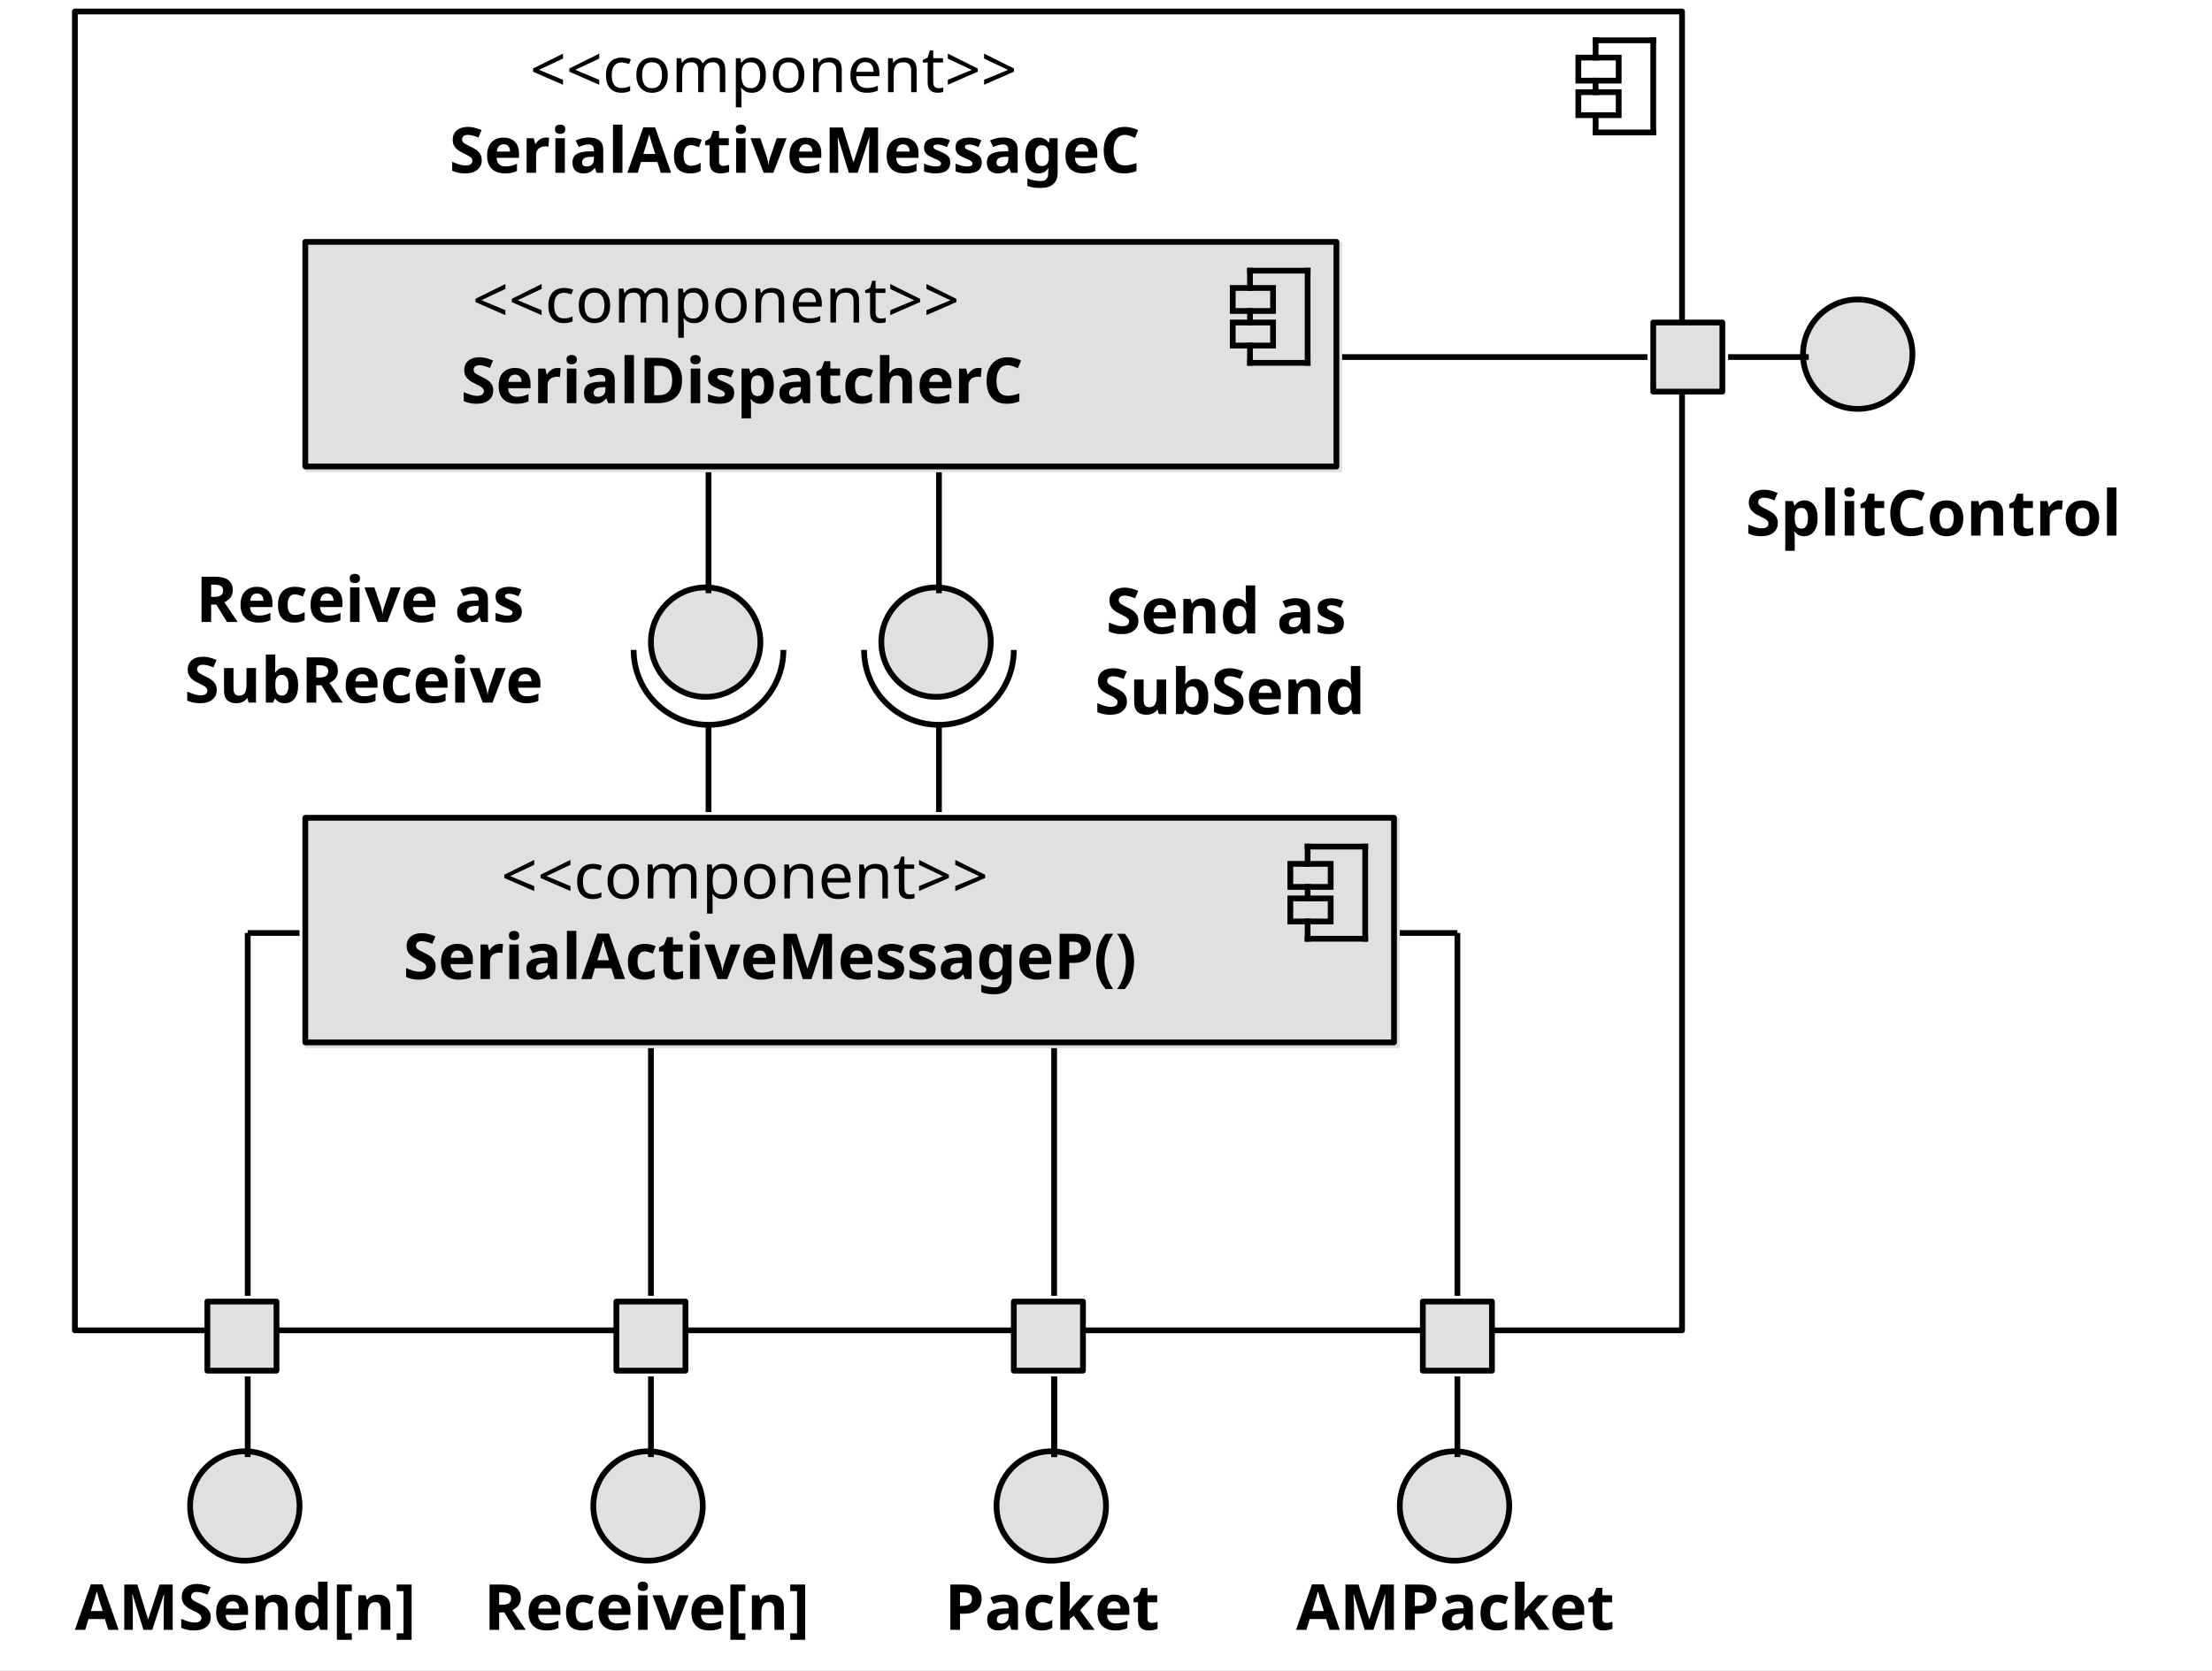
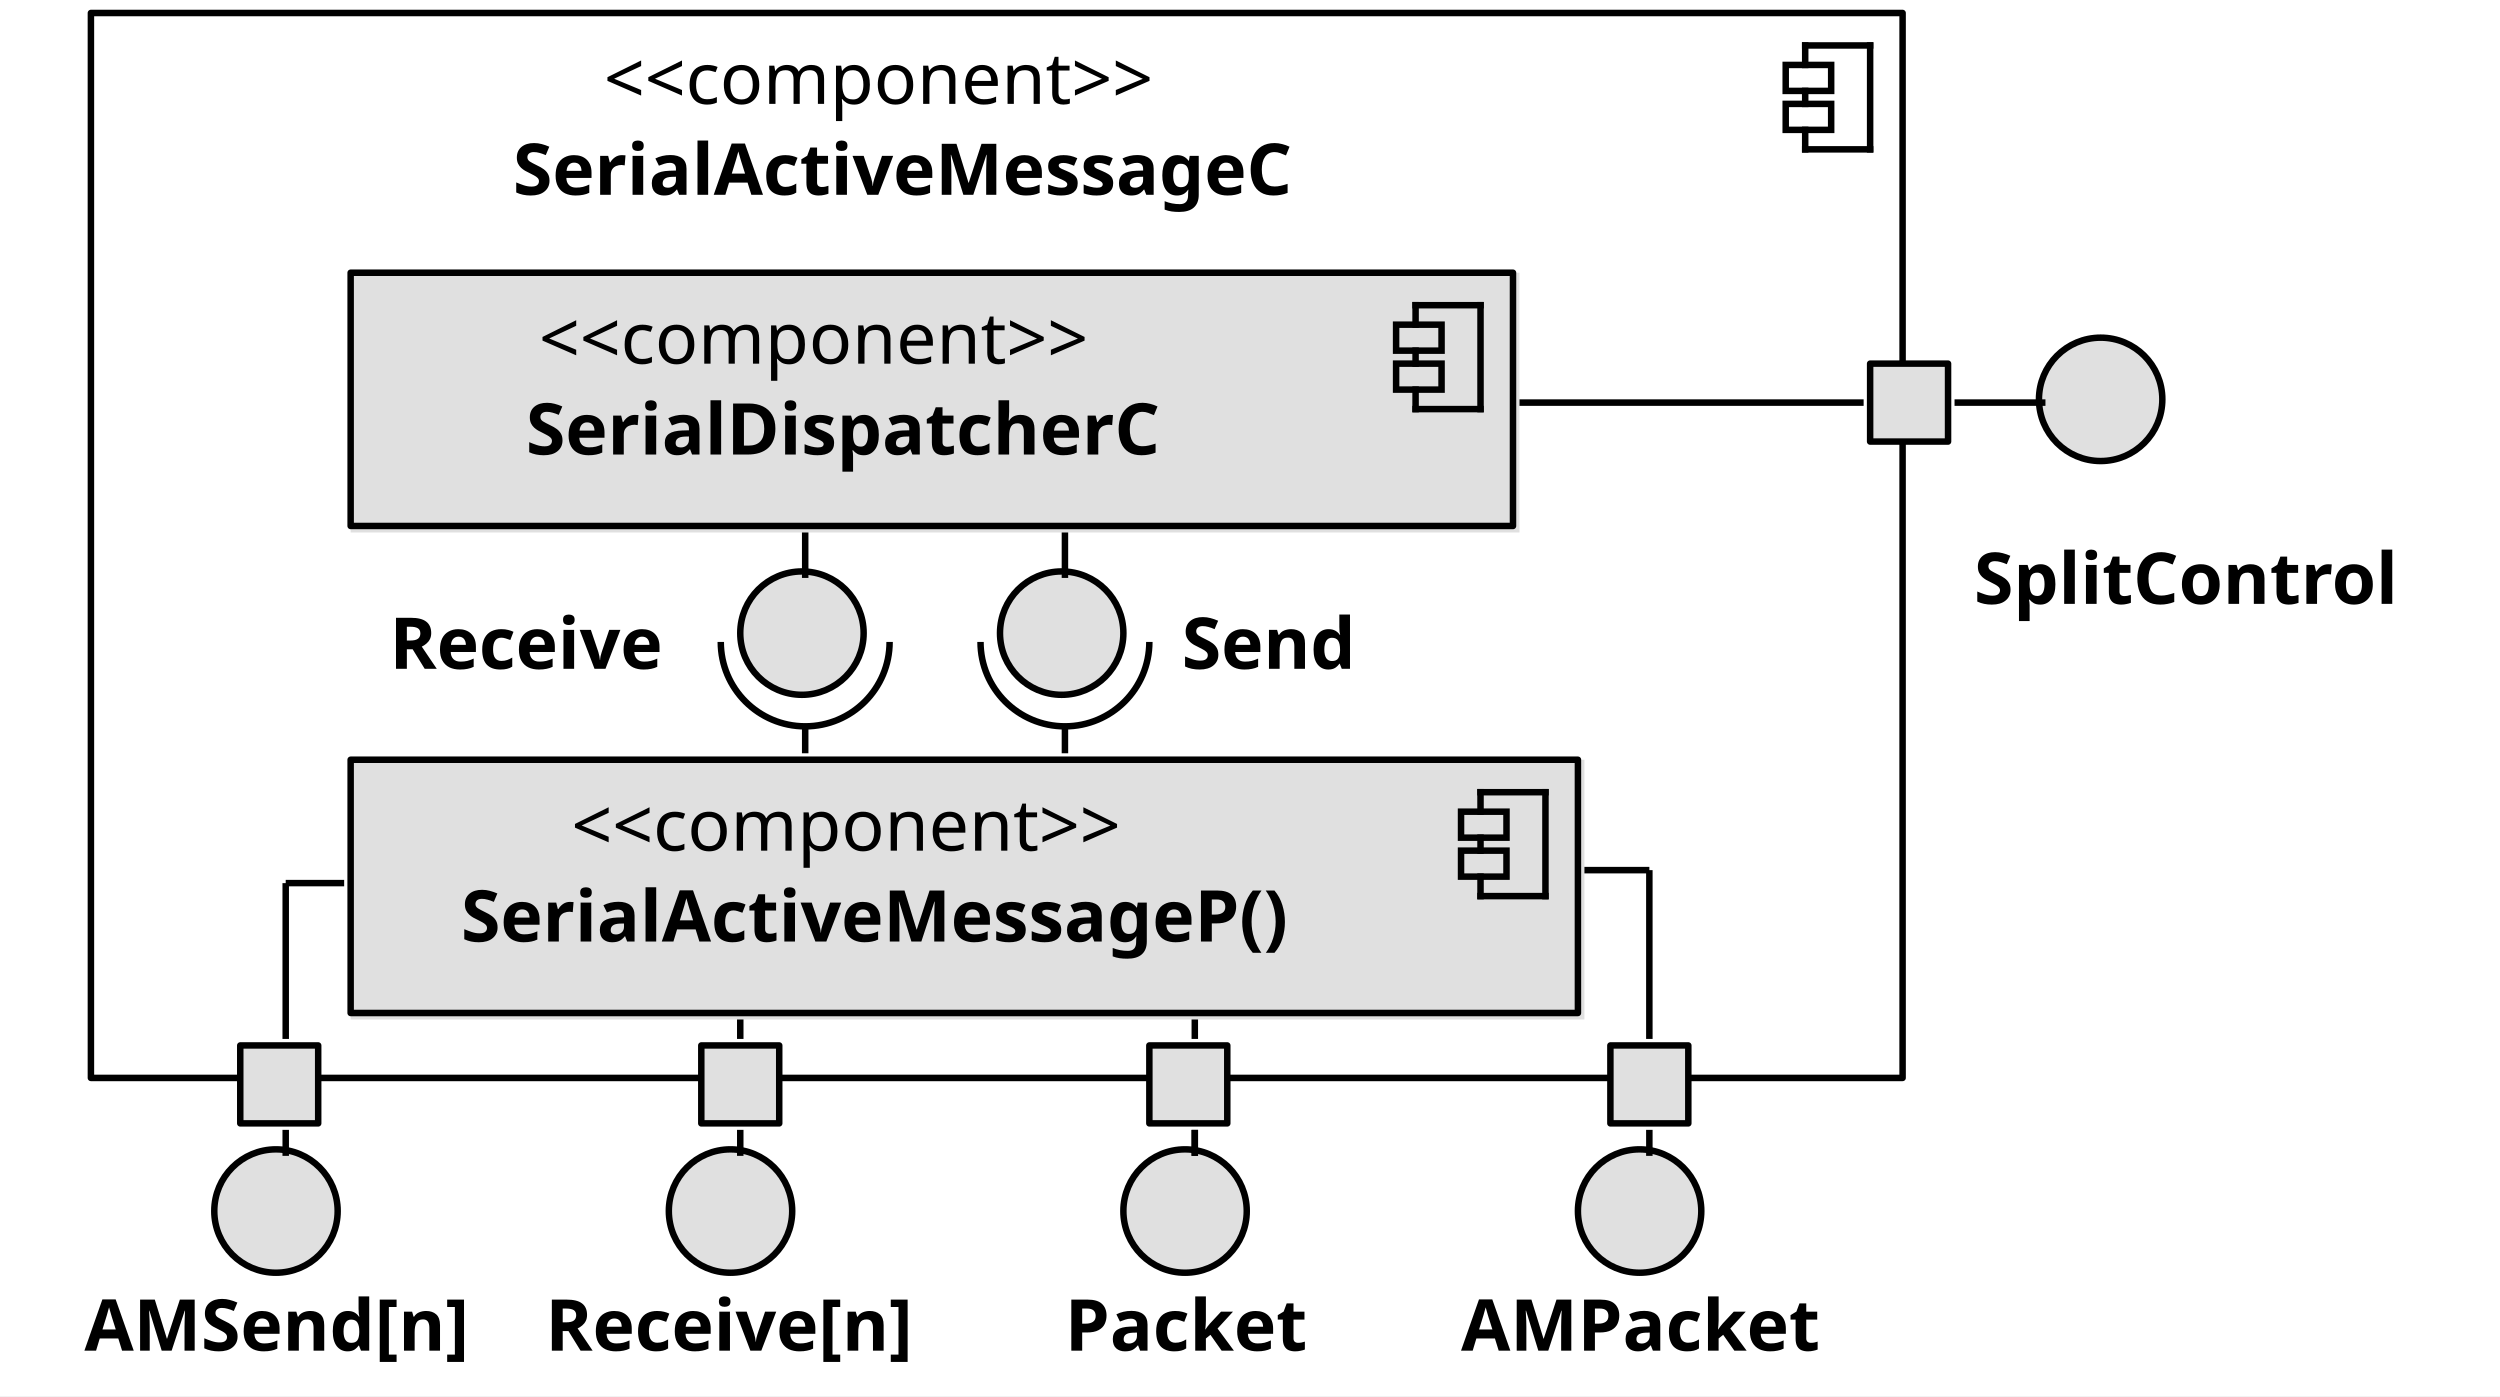
- <svg xmlns="http://www.w3.org/2000/svg" fill-opacity="0" color-rendering="auto" color-interpolation="auto" stroke="rgb(0,0,0)" text-rendering="auto" stroke-linecap="square" width="384" stroke-miterlimit="10" stroke-opacity="0" shape-rendering="auto" fill="rgb(0,0,0)" stroke-dasharray="none" font-weight="normal" stroke-width="1" height="290" font-family="'Dialog'" font-style="normal" stroke-linejoin="miter" font-size="12" stroke-dashoffset="0" image-rendering="auto">
+ <svg xmlns="http://www.w3.org/2000/svg" fill-opacity="0" color-rendering="auto" color-interpolation="auto" stroke="rgb(0,0,0)" text-rendering="auto" stroke-linecap="square" width="385" stroke-miterlimit="10" stroke-opacity="0" shape-rendering="auto" fill="rgb(0,0,0)" stroke-dasharray="none" font-weight="normal" stroke-width="1" height="215" font-family="'Dialog'" font-style="normal" stroke-linejoin="miter" font-size="12" stroke-dashoffset="0" image-rendering="auto">
  <defs id="genericDefs" />
  <g>
    <defs id="defs1">
      <clipPath clipPathUnits="userSpaceOnUse" id="clipPath1">
-         <path d="M-7 -7 L291 -7 L291 241 L-7 241 L-7 -7 Z" />
+         <path d="M-7 -7 L291 -7 L291 176 L-7 176 L-7 -7 Z" />
      </clipPath>
      <clipPath clipPathUnits="userSpaceOnUse" id="clipPath2">
        <path d="M0 0 L256 0 L256 31 L0 31 L0 0 Z" />
      </clipPath>
      <clipPath clipPathUnits="userSpaceOnUse" id="clipPath3">
        <path d="M-7 -7 L191 -7 L191 51 L-7 51 L-7 -7 Z" />
      </clipPath>
      <clipPath clipPathUnits="userSpaceOnUse" id="clipPath4">
        <path d="M0 0 L156 0 L156 31 L0 31 L0 0 Z" />
      </clipPath>
      <clipPath clipPathUnits="userSpaceOnUse" id="clipPath5">
        <path d="M-7 -7 L201 -7 L201 51 L-7 51 L-7 -7 Z" />
      </clipPath>
      <clipPath clipPathUnits="userSpaceOnUse" id="clipPath6">
        <path d="M0 0 L166 0 L166 31 L0 31 L0 0 Z" />
      </clipPath>
      <clipPath clipPathUnits="userSpaceOnUse" id="clipPath7">
        <path d="M-7 -7 L23 -7 L23 23 L-7 23 L-7 -7 Z" />
      </clipPath>
      <clipPath clipPathUnits="userSpaceOnUse" id="clipPath8">
        <path d="M-7 -7 L31 -7 L31 31 L-7 31 L-7 -7 Z" />
      </clipPath>
      <clipPath clipPathUnits="userSpaceOnUse" id="clipPath9">
-         <path d="M-84 -28 L168 -28 L168 56 L-84 56 L-84 -28 Z" />
+         <path d="M-63 -14 L126 -14 L126 28 L-63 28 L-63 -14 Z" />
      </clipPath>
      <clipPath clipPathUnits="userSpaceOnUse" id="clipPath10">
-         <path d="M-68 -28 L136 -28 L136 56 L-68 56 L-68 -28 Z" />
+         <path d="M-47 -14 L94 -14 L94 28 L-47 28 L-47 -14 Z" />
      </clipPath>
      <clipPath clipPathUnits="userSpaceOnUse" id="clipPath11">
        <path d="M-75 -14 L150 -14 L150 28 L-75 28 L-75 -14 Z" />
      </clipPath>
      <clipPath clipPathUnits="userSpaceOnUse" id="clipPath12">
        <path d="M-57 -14 L114 -14 L114 28 L-57 28 L-57 -14 Z" />
      </clipPath>
      <clipPath clipPathUnits="userSpaceOnUse" id="clipPath13">
        <path d="M-78 -14 L156 -14 L156 28 L-78 28 L-78 -14 Z" />
      </clipPath>
      <clipPath clipPathUnits="userSpaceOnUse" id="clipPath14">
        <path d="M-81 -14 L162 -14 L162 28 L-81 28 L-81 -14 Z" />
      </clipPath>
      <clipPath clipPathUnits="userSpaceOnUse" id="clipPath15">
        <path d="M-87 -14 L174 -14 L174 28 L-87 28 L-87 -14 Z" />
      </clipPath>
      <clipPath clipPathUnits="userSpaceOnUse" id="clipPath16">
        <path d="M0 0 L118 0 L118 104 L0 104 L0 0 Z" />
      </clipPath>
      <clipPath clipPathUnits="userSpaceOnUse" id="clipPath17">
-         <path d="M0 0 L104 0 L104 118 L0 118 L0 0 Z" />
+         <path d="M0 0 L104 0 L104 108 L0 108 L0 0 Z" />
      </clipPath>
      <clipPath clipPathUnits="userSpaceOnUse" id="clipPath18">
-         <path d="M0 0 L113 0 L113 167 L0 167 L0 0 Z" />
+         <path d="M0 0 L113 0 L113 128 L0 128 L0 0 Z" />
      </clipPath>
      <clipPath clipPathUnits="userSpaceOnUse" id="clipPath19">
-         <path d="M0 0 L104 0 L104 147 L0 147 L0 0 Z" />
+         <path d="M0 0 L104 0 L104 107 L0 107 L0 0 Z" />
      </clipPath>
      <clipPath clipPathUnits="userSpaceOnUse" id="clipPath20">
-         <path d="M0 0 L114 0 L114 167 L0 167 L0 0 Z" />
+         <path d="M0 0 L114 0 L114 130 L0 130 L0 0 Z" />
      </clipPath>
      <clipPath clipPathUnits="userSpaceOnUse" id="clipPath21">
        <path d="M0 0 L157 0 L157 104 L0 104 L0 0 Z" />
      </clipPath>
      <clipPath clipPathUnits="userSpaceOnUse" id="clipPath22">
-         <path d="M0 0 L104 0 L104 125 L0 125 L0 0 Z" />
+         <path d="M0 0 L104 0 L104 111 L0 111 L0 0 Z" />
+       </clipPath>
+       <clipPath clipPathUnits="userSpaceOnUse" id="clipPath23">
+         <path d="M0 0 L104 0 L104 114 L0 114 L0 0 Z" />
      </clipPath>
    </defs>
    <g fill="white" text-rendering="geometricPrecision" fill-opacity="1" stroke-opacity="1" stroke="white">
-       <rect x="0" width="384" height="290" y="0" stroke="none" />
-     </g>
-     <g font-size="11" stroke-linecap="butt" transform="translate(13,2)" fill-opacity="1" fill="black" text-rendering="geometricPrecision" font-family="sans-serif" stroke-linejoin="round" stroke="black" font-weight="bold" stroke-opacity="1" stroke-miterlimit="0">
-       <rect fill="none" x="0" width="279" height="229" y="0" clip-path="url(#clipPath1)" />
+       <rect x="0" width="385" height="215" y="0" stroke="none" />
+     </g>
+     <g font-size="11" stroke-linecap="butt" transform="translate(14,2)" fill-opacity="1" fill="black" text-rendering="geometricPrecision" font-family="sans-serif" stroke-linejoin="round" stroke="black" font-weight="bold" stroke-opacity="1" stroke-miterlimit="0">
+       <rect fill="none" x="0" width="279" height="164" y="0" clip-path="url(#clipPath1)" />
      <line stroke-linecap="square" clip-path="url(#clipPath1)" fill="none" x1="264" x2="274" y1="5" stroke-linejoin="miter" y2="5" stroke-miterlimit="10" />
      <line stroke-linecap="square" clip-path="url(#clipPath1)" fill="none" x1="274" x2="274" y1="5" stroke-linejoin="miter" y2="21" stroke-miterlimit="10" />
      <line stroke-linecap="square" clip-path="url(#clipPath1)" fill="none" x1="264" x2="274" y1="21" stroke-linejoin="miter" y2="21" stroke-miterlimit="10" />
      <line stroke-linecap="square" clip-path="url(#clipPath1)" fill="none" x1="264" x2="264" y1="5" stroke-linejoin="miter" y2="8" stroke-miterlimit="10" />
      <rect stroke-linecap="square" x="261" y="8" clip-path="url(#clipPath1)" fill="none" width="7" stroke-linejoin="miter" height="4" stroke-miterlimit="10" />
      <line stroke-linecap="square" clip-path="url(#clipPath1)" fill="none" x1="264" x2="264" y1="12" stroke-linejoin="miter" y2="14" stroke-miterlimit="10" />
      <rect stroke-linecap="square" x="261" y="14" clip-path="url(#clipPath1)" fill="none" width="7" stroke-linejoin="miter" height="4" stroke-miterlimit="10" />
      <line stroke-linecap="square" clip-path="url(#clipPath1)" fill="none" x1="264" x2="264" y1="18" stroke-linejoin="miter" y2="21" stroke-miterlimit="10" />
    </g>
-     <g font-size="11" transform="translate(13,2)" fill-opacity="1" fill="black" text-rendering="geometricPrecision" font-family="sans-serif" stroke="black" stroke-opacity="1">
+     <g font-size="11" transform="translate(14,2)" fill-opacity="1" fill="black" text-rendering="geometricPrecision" font-family="sans-serif" stroke="black" stroke-opacity="1">
      <text x="79" xml:space="preserve" y="14" clip-path="url(#clipPath2)" stroke="none">&lt;&lt;component&gt;&gt;</text>
      <text x="65" xml:space="preserve" y="28" font-weight="bold" clip-path="url(#clipPath2)" stroke="none">SerialActiveMessageC</text>
    </g>
-     <g font-size="11" transform="translate(53,42)" fill-opacity="1" fill="rgb(224,224,224)" text-rendering="geometricPrecision" font-family="sans-serif" stroke="rgb(224,224,224)" font-weight="bold" stroke-opacity="1">
+     <g font-size="11" transform="translate(54,42)" fill-opacity="1" fill="rgb(224,224,224)" text-rendering="geometricPrecision" font-family="sans-serif" stroke="rgb(224,224,224)" font-weight="bold" stroke-opacity="1">
      <rect x="0" width="180" height="40" y="0" clip-path="url(#clipPath3)" stroke="none" />
    </g>
-     <g font-size="11" stroke-linecap="butt" transform="translate(53,42)" fill-opacity="1" fill="black" text-rendering="geometricPrecision" font-family="sans-serif" stroke-linejoin="round" stroke="black" font-weight="bold" stroke-opacity="1" stroke-miterlimit="0">
+     <g font-size="11" stroke-linecap="butt" transform="translate(54,42)" fill-opacity="1" fill="black" text-rendering="geometricPrecision" font-family="sans-serif" stroke-linejoin="round" stroke="black" font-weight="bold" stroke-opacity="1" stroke-miterlimit="0">
      <rect fill="none" x="0" width="179" height="39" y="0" clip-path="url(#clipPath3)" />
      <line stroke-linecap="square" clip-path="url(#clipPath3)" fill="none" x1="164" x2="174" y1="5" stroke-linejoin="miter" y2="5" stroke-miterlimit="10" />
      <line stroke-linecap="square" clip-path="url(#clipPath3)" fill="none" x1="174" x2="174" y1="5" stroke-linejoin="miter" y2="21" stroke-miterlimit="10" />
      <line stroke-linecap="square" clip-path="url(#clipPath3)" fill="none" x1="164" x2="174" y1="21" stroke-linejoin="miter" y2="21" stroke-miterlimit="10" />
      <line stroke-linecap="square" clip-path="url(#clipPath3)" fill="none" x1="164" x2="164" y1="5" stroke-linejoin="miter" y2="8" stroke-miterlimit="10" />
      <rect stroke-linecap="square" x="161" y="8" clip-path="url(#clipPath3)" fill="none" width="7" stroke-linejoin="miter" height="4" stroke-miterlimit="10" />
      <line stroke-linecap="square" clip-path="url(#clipPath3)" fill="none" x1="164" x2="164" y1="12" stroke-linejoin="miter" y2="14" stroke-miterlimit="10" />
      <rect stroke-linecap="square" x="161" y="14" clip-path="url(#clipPath3)" fill="none" width="7" stroke-linejoin="miter" height="4" stroke-miterlimit="10" />
      <line stroke-linecap="square" clip-path="url(#clipPath3)" fill="none" x1="164" x2="164" y1="18" stroke-linejoin="miter" y2="21" stroke-miterlimit="10" />
    </g>
-     <g font-size="11" transform="translate(53,42)" fill-opacity="1" fill="black" text-rendering="geometricPrecision" font-family="sans-serif" stroke="black" stroke-opacity="1">
+     <g font-size="11" transform="translate(54,42)" fill-opacity="1" fill="black" text-rendering="geometricPrecision" font-family="sans-serif" stroke="black" stroke-opacity="1">
      <text x="29" xml:space="preserve" y="14" clip-path="url(#clipPath4)" stroke="none">&lt;&lt;component&gt;&gt;</text>
      <text x="27" xml:space="preserve" y="28" font-weight="bold" clip-path="url(#clipPath4)" stroke="none">SerialDispatcherC</text>
    </g>
-     <g font-size="11" transform="translate(53,142)" fill-opacity="1" fill="rgb(224,224,224)" text-rendering="geometricPrecision" font-family="sans-serif" stroke="rgb(224,224,224)" font-weight="bold" stroke-opacity="1">
+     <g font-size="11" transform="translate(54,117)" fill-opacity="1" fill="rgb(224,224,224)" text-rendering="geometricPrecision" font-family="sans-serif" stroke="rgb(224,224,224)" font-weight="bold" stroke-opacity="1">
      <rect x="0" width="190" height="40" y="0" clip-path="url(#clipPath5)" stroke="none" />
    </g>
-     <g font-size="11" stroke-linecap="butt" transform="translate(53,142)" fill-opacity="1" fill="black" text-rendering="geometricPrecision" font-family="sans-serif" stroke-linejoin="round" stroke="black" font-weight="bold" stroke-opacity="1" stroke-miterlimit="0">
+     <g font-size="11" stroke-linecap="butt" transform="translate(54,117)" fill-opacity="1" fill="black" text-rendering="geometricPrecision" font-family="sans-serif" stroke-linejoin="round" stroke="black" font-weight="bold" stroke-opacity="1" stroke-miterlimit="0">
      <rect fill="none" x="0" width="189" height="39" y="0" clip-path="url(#clipPath5)" />
      <line stroke-linecap="square" clip-path="url(#clipPath5)" fill="none" x1="174" x2="184" y1="5" stroke-linejoin="miter" y2="5" stroke-miterlimit="10" />
      <line stroke-linecap="square" clip-path="url(#clipPath5)" fill="none" x1="184" x2="184" y1="5" stroke-linejoin="miter" y2="21" stroke-miterlimit="10" />
      <line stroke-linecap="square" clip-path="url(#clipPath5)" fill="none" x1="174" x2="184" y1="21" stroke-linejoin="miter" y2="21" stroke-miterlimit="10" />
      <line stroke-linecap="square" clip-path="url(#clipPath5)" fill="none" x1="174" x2="174" y1="5" stroke-linejoin="miter" y2="8" stroke-miterlimit="10" />
      <rect stroke-linecap="square" x="171" y="8" clip-path="url(#clipPath5)" fill="none" width="7" stroke-linejoin="miter" height="4" stroke-miterlimit="10" />
      <line stroke-linecap="square" clip-path="url(#clipPath5)" fill="none" x1="174" x2="174" y1="12" stroke-linejoin="miter" y2="14" stroke-miterlimit="10" />
      <rect stroke-linecap="square" x="171" y="14" clip-path="url(#clipPath5)" fill="none" width="7" stroke-linejoin="miter" height="4" stroke-miterlimit="10" />
      <line stroke-linecap="square" clip-path="url(#clipPath5)" fill="none" x1="174" x2="174" y1="18" stroke-linejoin="miter" y2="21" stroke-miterlimit="10" />
    </g>
-     <g font-size="11" transform="translate(53,142)" fill-opacity="1" fill="black" text-rendering="geometricPrecision" font-family="sans-serif" stroke="black" stroke-opacity="1">
+     <g font-size="11" transform="translate(54,117)" fill-opacity="1" fill="black" text-rendering="geometricPrecision" font-family="sans-serif" stroke="black" stroke-opacity="1">
      <text x="34" xml:space="preserve" y="14" clip-path="url(#clipPath6)" stroke="none">&lt;&lt;component&gt;&gt;</text>
      <text x="17" xml:space="preserve" y="28" font-weight="bold" clip-path="url(#clipPath6)" stroke="none">SerialActiveMessageP()</text>
    </g>
-     <g font-size="11" transform="translate(287,56)" fill-opacity="1" fill="rgb(224,224,224)" text-rendering="geometricPrecision" font-family="sans-serif" stroke="rgb(224,224,224)" stroke-opacity="1">
-       <rect x="0" width="12" height="12" y="0" clip-path="url(#clipPath7)" stroke="none" />
-     </g>
-     <g font-size="11" stroke-linecap="butt" transform="translate(287,56)" fill-opacity="1" fill="black" text-rendering="geometricPrecision" font-family="sans-serif" stroke-linejoin="round" stroke="black" stroke-opacity="1" stroke-miterlimit="0">
-       <rect fill="none" x="0" width="12" height="12" y="0" clip-path="url(#clipPath7)" />
-     </g>
-     <g font-size="11" transform="translate(36,226)" fill-opacity="1" fill="rgb(224,224,224)" text-rendering="geometricPrecision" font-family="sans-serif" stroke="rgb(224,224,224)" stroke-opacity="1">
-       <rect x="0" width="12" height="12" y="0" clip-path="url(#clipPath7)" stroke="none" />
-     </g>
-     <g font-size="11" stroke-linecap="butt" transform="translate(36,226)" fill-opacity="1" fill="black" text-rendering="geometricPrecision" font-family="sans-serif" stroke-linejoin="round" stroke="black" stroke-opacity="1" stroke-miterlimit="0">
-       <rect fill="none" x="0" width="12" height="12" y="0" clip-path="url(#clipPath7)" />
-     </g>
-     <g font-size="11" transform="translate(107,226)" fill-opacity="1" fill="rgb(224,224,224)" text-rendering="geometricPrecision" font-family="sans-serif" stroke="rgb(224,224,224)" stroke-opacity="1">
-       <rect x="0" width="12" height="12" y="0" clip-path="url(#clipPath7)" stroke="none" />
-     </g>
-     <g font-size="11" stroke-linecap="butt" transform="translate(107,226)" fill-opacity="1" fill="black" text-rendering="geometricPrecision" font-family="sans-serif" stroke-linejoin="round" stroke="black" stroke-opacity="1" stroke-miterlimit="0">
-       <rect fill="none" x="0" width="12" height="12" y="0" clip-path="url(#clipPath7)" />
-     </g>
-     <g font-size="11" transform="translate(176,226)" fill-opacity="1" fill="rgb(224,224,224)" text-rendering="geometricPrecision" font-family="sans-serif" stroke="rgb(224,224,224)" stroke-opacity="1">
-       <rect x="0" width="12" height="12" y="0" clip-path="url(#clipPath7)" stroke="none" />
-     </g>
-     <g font-size="11" stroke-linecap="butt" transform="translate(176,226)" fill-opacity="1" fill="black" text-rendering="geometricPrecision" font-family="sans-serif" stroke-linejoin="round" stroke="black" stroke-opacity="1" stroke-miterlimit="0">
-       <rect fill="none" x="0" width="12" height="12" y="0" clip-path="url(#clipPath7)" />
-     </g>
-     <g font-size="11" transform="translate(247,226)" fill-opacity="1" fill="rgb(224,224,224)" text-rendering="geometricPrecision" font-family="sans-serif" stroke="rgb(224,224,224)" stroke-opacity="1">
-       <rect x="0" width="12" height="12" y="0" clip-path="url(#clipPath7)" stroke="none" />
-     </g>
-     <g font-size="11" stroke-linecap="butt" transform="translate(247,226)" fill-opacity="1" fill="black" text-rendering="geometricPrecision" font-family="sans-serif" stroke-linejoin="round" stroke="black" stroke-opacity="1" stroke-miterlimit="0">
-       <rect fill="none" x="0" width="12" height="12" y="0" clip-path="url(#clipPath7)" />
-     </g>
-     <g font-size="11" transform="translate(313,52)" fill-opacity="1" fill="rgb(224,224,224)" text-rendering="geometricPrecision" font-family="sans-serif" stroke="rgb(224,224,224)" font-weight="bold" stroke-opacity="1">
-       <circle r="9.5" clip-path="url(#clipPath8)" cx="9.5" cy="9.5" stroke="none" />
-     </g>
-     <g font-size="11" stroke-linecap="butt" transform="translate(313,52)" fill-opacity="1" fill="black" text-rendering="geometricPrecision" font-family="sans-serif" stroke-linejoin="round" stroke="black" font-weight="bold" stroke-opacity="1" stroke-miterlimit="0">
-       <circle fill="none" r="9.5" clip-path="url(#clipPath8)" cx="9.5" cy="9.5" />
-     </g>
-     <g font-size="11" transform="translate(33,252)" fill-opacity="1" fill="rgb(224,224,224)" text-rendering="geometricPrecision" font-family="sans-serif" stroke="rgb(224,224,224)" font-weight="bold" stroke-opacity="1">
-       <circle r="9.5" clip-path="url(#clipPath8)" cx="9.5" cy="9.5" stroke="none" />
-     </g>
-     <g font-size="11" stroke-linecap="butt" transform="translate(33,252)" fill-opacity="1" fill="black" text-rendering="geometricPrecision" font-family="sans-serif" stroke-linejoin="round" stroke="black" font-weight="bold" stroke-opacity="1" stroke-miterlimit="0">
-       <circle fill="none" r="9.5" clip-path="url(#clipPath8)" cx="9.5" cy="9.5" />
-     </g>
-     <g font-size="11" transform="translate(103,252)" fill-opacity="1" fill="rgb(224,224,224)" text-rendering="geometricPrecision" font-family="sans-serif" stroke="rgb(224,224,224)" font-weight="bold" stroke-opacity="1">
-       <circle r="9.5" clip-path="url(#clipPath8)" cx="9.5" cy="9.5" stroke="none" />
-     </g>
-     <g font-size="11" stroke-linecap="butt" transform="translate(103,252)" fill-opacity="1" fill="black" text-rendering="geometricPrecision" font-family="sans-serif" stroke-linejoin="round" stroke="black" font-weight="bold" stroke-opacity="1" stroke-miterlimit="0">
-       <circle fill="none" r="9.5" clip-path="url(#clipPath8)" cx="9.5" cy="9.5" />
-     </g>
-     <g font-size="11" transform="translate(173,252)" fill-opacity="1" fill="rgb(224,224,224)" text-rendering="geometricPrecision" font-family="sans-serif" stroke="rgb(224,224,224)" font-weight="bold" stroke-opacity="1">
-       <circle r="9.5" clip-path="url(#clipPath8)" cx="9.5" cy="9.5" stroke="none" />
-     </g>
-     <g font-size="11" stroke-linecap="butt" transform="translate(173,252)" fill-opacity="1" fill="black" text-rendering="geometricPrecision" font-family="sans-serif" stroke-linejoin="round" stroke="black" font-weight="bold" stroke-opacity="1" stroke-miterlimit="0">
-       <circle fill="none" r="9.5" clip-path="url(#clipPath8)" cx="9.5" cy="9.5" />
-     </g>
-     <g font-size="11" transform="translate(243,252)" fill-opacity="1" fill="rgb(224,224,224)" text-rendering="geometricPrecision" font-family="sans-serif" stroke="rgb(224,224,224)" font-weight="bold" stroke-opacity="1">
-       <circle r="9.5" clip-path="url(#clipPath8)" cx="9.5" cy="9.5" stroke="none" />
-     </g>
-     <g font-size="11" stroke-linecap="butt" transform="translate(243,252)" fill-opacity="1" fill="black" text-rendering="geometricPrecision" font-family="sans-serif" stroke-linejoin="round" stroke="black" font-weight="bold" stroke-opacity="1" stroke-miterlimit="0">
-       <circle fill="none" r="9.5" clip-path="url(#clipPath8)" cx="9.5" cy="9.5" />
-     </g>
-     <g font-size="11" transform="translate(153,102)" fill-opacity="1" fill="rgb(224,224,224)" text-rendering="geometricPrecision" font-family="sans-serif" stroke="rgb(224,224,224)" font-weight="bold" stroke-opacity="1">
-       <circle r="9.5" clip-path="url(#clipPath8)" cx="9.5" cy="9.5" stroke="none" />
-     </g>
-     <g font-size="11" stroke-linecap="butt" transform="translate(153,102)" fill-opacity="1" fill="black" text-rendering="geometricPrecision" font-family="sans-serif" stroke-linejoin="round" stroke="black" font-weight="bold" stroke-opacity="1" stroke-miterlimit="0">
-       <circle fill="none" r="9.5" clip-path="url(#clipPath8)" cx="9.5" cy="9.5" />
-     </g>
-     <g font-size="11" transform="translate(113,102)" fill-opacity="1" fill="rgb(224,224,224)" text-rendering="geometricPrecision" font-family="sans-serif" stroke="rgb(224,224,224)" font-weight="bold" stroke-opacity="1">
-       <circle r="9.5" clip-path="url(#clipPath8)" cx="9.5" cy="9.5" stroke="none" />
-     </g>
-     <g font-size="11" stroke-linecap="butt" transform="translate(113,102)" fill-opacity="1" fill="black" text-rendering="geometricPrecision" font-family="sans-serif" stroke-linejoin="round" stroke="black" font-weight="bold" stroke-opacity="1" stroke-miterlimit="0">
-       <circle fill="none" r="9.5" clip-path="url(#clipPath8)" cx="9.5" cy="9.5" />
-     </g>
-     <g font-size="11" transform="translate(22,97)" fill-opacity="1" fill="black" text-rendering="geometricPrecision" font-family="sans-serif" stroke="black" font-weight="bold" stroke-opacity="1">
-       <text x="12" xml:space="preserve" y="11" clip-path="url(#clipPath9)" stroke="none">Receive as</text>
-       <text x="10" xml:space="preserve" y="25" clip-path="url(#clipPath9)" stroke="none">SubReceive</text>
-     </g>
-     <g font-size="11" transform="translate(179,99)" fill-opacity="1" fill="black" text-rendering="geometricPrecision" font-family="sans-serif" stroke="black" font-weight="bold" stroke-opacity="1">
-       <text x="13" xml:space="preserve" y="11" clip-path="url(#clipPath10)" stroke="none">Send as</text>
-       <text x="11" xml:space="preserve" y="25" clip-path="url(#clipPath10)" stroke="none">SubSend</text>
-     </g>
-     <g font-size="11" transform="translate(215,272)" fill-opacity="1" fill="black" text-rendering="geometricPrecision" font-family="sans-serif" stroke="black" font-weight="bold" stroke-opacity="1">
+     <g font-size="11" transform="translate(288,56)" fill-opacity="1" fill="rgb(224,224,224)" text-rendering="geometricPrecision" font-family="sans-serif" stroke="rgb(224,224,224)" stroke-opacity="1">
+       <rect x="0" width="12" height="12" y="0" clip-path="url(#clipPath7)" stroke="none" />
+     </g>
+     <g font-size="11" stroke-linecap="butt" transform="translate(288,56)" fill-opacity="1" fill="black" text-rendering="geometricPrecision" font-family="sans-serif" stroke-linejoin="round" stroke="black" stroke-opacity="1" stroke-miterlimit="0">
+       <rect fill="none" x="0" width="12" height="12" y="0" clip-path="url(#clipPath7)" />
+     </g>
+     <g font-size="11" transform="translate(37,161)" fill-opacity="1" fill="rgb(224,224,224)" text-rendering="geometricPrecision" font-family="sans-serif" stroke="rgb(224,224,224)" stroke-opacity="1">
+       <rect x="0" width="12" height="12" y="0" clip-path="url(#clipPath7)" stroke="none" />
+     </g>
+     <g font-size="11" stroke-linecap="butt" transform="translate(37,161)" fill-opacity="1" fill="black" text-rendering="geometricPrecision" font-family="sans-serif" stroke-linejoin="round" stroke="black" stroke-opacity="1" stroke-miterlimit="0">
+       <rect fill="none" x="0" width="12" height="12" y="0" clip-path="url(#clipPath7)" />
+     </g>
+     <g font-size="11" transform="translate(108,161)" fill-opacity="1" fill="rgb(224,224,224)" text-rendering="geometricPrecision" font-family="sans-serif" stroke="rgb(224,224,224)" stroke-opacity="1">
+       <rect x="0" width="12" height="12" y="0" clip-path="url(#clipPath7)" stroke="none" />
+     </g>
+     <g font-size="11" stroke-linecap="butt" transform="translate(108,161)" fill-opacity="1" fill="black" text-rendering="geometricPrecision" font-family="sans-serif" stroke-linejoin="round" stroke="black" stroke-opacity="1" stroke-miterlimit="0">
+       <rect fill="none" x="0" width="12" height="12" y="0" clip-path="url(#clipPath7)" />
+     </g>
+     <g font-size="11" transform="translate(177,161)" fill-opacity="1" fill="rgb(224,224,224)" text-rendering="geometricPrecision" font-family="sans-serif" stroke="rgb(224,224,224)" stroke-opacity="1">
+       <rect x="0" width="12" height="12" y="0" clip-path="url(#clipPath7)" stroke="none" />
+     </g>
+     <g font-size="11" stroke-linecap="butt" transform="translate(177,161)" fill-opacity="1" fill="black" text-rendering="geometricPrecision" font-family="sans-serif" stroke-linejoin="round" stroke="black" stroke-opacity="1" stroke-miterlimit="0">
+       <rect fill="none" x="0" width="12" height="12" y="0" clip-path="url(#clipPath7)" />
+     </g>
+     <g font-size="11" transform="translate(248,161)" fill-opacity="1" fill="rgb(224,224,224)" text-rendering="geometricPrecision" font-family="sans-serif" stroke="rgb(224,224,224)" stroke-opacity="1">
+       <rect x="0" width="12" height="12" y="0" clip-path="url(#clipPath7)" stroke="none" />
+     </g>
+     <g font-size="11" stroke-linecap="butt" transform="translate(248,161)" fill-opacity="1" fill="black" text-rendering="geometricPrecision" font-family="sans-serif" stroke-linejoin="round" stroke="black" stroke-opacity="1" stroke-miterlimit="0">
+       <rect fill="none" x="0" width="12" height="12" y="0" clip-path="url(#clipPath7)" />
+     </g>
+     <g font-size="11" transform="translate(314,52)" fill-opacity="1" fill="rgb(224,224,224)" text-rendering="geometricPrecision" font-family="sans-serif" stroke="rgb(224,224,224)" font-weight="bold" stroke-opacity="1">
+       <circle r="9.5" clip-path="url(#clipPath8)" cx="9.5" cy="9.5" stroke="none" />
+     </g>
+     <g font-size="11" stroke-linecap="butt" transform="translate(314,52)" fill-opacity="1" fill="black" text-rendering="geometricPrecision" font-family="sans-serif" stroke-linejoin="round" stroke="black" font-weight="bold" stroke-opacity="1" stroke-miterlimit="0">
+       <circle fill="none" r="9.5" clip-path="url(#clipPath8)" cx="9.5" cy="9.5" />
+     </g>
+     <g font-size="11" transform="translate(33,177)" fill-opacity="1" fill="rgb(224,224,224)" text-rendering="geometricPrecision" font-family="sans-serif" stroke="rgb(224,224,224)" font-weight="bold" stroke-opacity="1">
+       <circle r="9.5" clip-path="url(#clipPath8)" cx="9.5" cy="9.5" stroke="none" />
+     </g>
+     <g font-size="11" stroke-linecap="butt" transform="translate(33,177)" fill-opacity="1" fill="black" text-rendering="geometricPrecision" font-family="sans-serif" stroke-linejoin="round" stroke="black" font-weight="bold" stroke-opacity="1" stroke-miterlimit="0">
+       <circle fill="none" r="9.5" clip-path="url(#clipPath8)" cx="9.5" cy="9.5" />
+     </g>
+     <g font-size="11" transform="translate(103,177)" fill-opacity="1" fill="rgb(224,224,224)" text-rendering="geometricPrecision" font-family="sans-serif" stroke="rgb(224,224,224)" font-weight="bold" stroke-opacity="1">
+       <circle r="9.5" clip-path="url(#clipPath8)" cx="9.5" cy="9.5" stroke="none" />
+     </g>
+     <g font-size="11" stroke-linecap="butt" transform="translate(103,177)" fill-opacity="1" fill="black" text-rendering="geometricPrecision" font-family="sans-serif" stroke-linejoin="round" stroke="black" font-weight="bold" stroke-opacity="1" stroke-miterlimit="0">
+       <circle fill="none" r="9.5" clip-path="url(#clipPath8)" cx="9.5" cy="9.5" />
+     </g>
+     <g font-size="11" transform="translate(173,177)" fill-opacity="1" fill="rgb(224,224,224)" text-rendering="geometricPrecision" font-family="sans-serif" stroke="rgb(224,224,224)" font-weight="bold" stroke-opacity="1">
+       <circle r="9.5" clip-path="url(#clipPath8)" cx="9.5" cy="9.5" stroke="none" />
+     </g>
+     <g font-size="11" stroke-linecap="butt" transform="translate(173,177)" fill-opacity="1" fill="black" text-rendering="geometricPrecision" font-family="sans-serif" stroke-linejoin="round" stroke="black" font-weight="bold" stroke-opacity="1" stroke-miterlimit="0">
+       <circle fill="none" r="9.5" clip-path="url(#clipPath8)" cx="9.5" cy="9.5" />
+     </g>
+     <g font-size="11" transform="translate(243,177)" fill-opacity="1" fill="rgb(224,224,224)" text-rendering="geometricPrecision" font-family="sans-serif" stroke="rgb(224,224,224)" font-weight="bold" stroke-opacity="1">
+       <circle r="9.5" clip-path="url(#clipPath8)" cx="9.5" cy="9.5" stroke="none" />
+     </g>
+     <g font-size="11" stroke-linecap="butt" transform="translate(243,177)" fill-opacity="1" fill="black" text-rendering="geometricPrecision" font-family="sans-serif" stroke-linejoin="round" stroke="black" font-weight="bold" stroke-opacity="1" stroke-miterlimit="0">
+       <circle fill="none" r="9.5" clip-path="url(#clipPath8)" cx="9.5" cy="9.5" />
+     </g>
+     <g font-size="11" transform="translate(154,88)" fill-opacity="1" fill="rgb(224,224,224)" text-rendering="geometricPrecision" font-family="sans-serif" stroke="rgb(224,224,224)" font-weight="bold" stroke-opacity="1">
+       <circle r="9.5" clip-path="url(#clipPath8)" cx="9.5" cy="9.5" stroke="none" />
+     </g>
+     <g font-size="11" stroke-linecap="butt" transform="translate(154,88)" fill-opacity="1" fill="black" text-rendering="geometricPrecision" font-family="sans-serif" stroke-linejoin="round" stroke="black" font-weight="bold" stroke-opacity="1" stroke-miterlimit="0">
+       <circle fill="none" r="9.5" clip-path="url(#clipPath8)" cx="9.5" cy="9.5" />
+     </g>
+     <g font-size="11" transform="translate(114,88)" fill-opacity="1" fill="rgb(224,224,224)" text-rendering="geometricPrecision" font-family="sans-serif" stroke="rgb(224,224,224)" font-weight="bold" stroke-opacity="1">
+       <circle r="9.5" clip-path="url(#clipPath8)" cx="9.5" cy="9.5" stroke="none" />
+     </g>
+     <g font-size="11" stroke-linecap="butt" transform="translate(114,88)" fill-opacity="1" fill="black" text-rendering="geometricPrecision" font-family="sans-serif" stroke-linejoin="round" stroke="black" font-weight="bold" stroke-opacity="1" stroke-miterlimit="0">
+       <circle fill="none" r="9.5" clip-path="url(#clipPath8)" cx="9.5" cy="9.5" />
+     </g>
+     <g font-size="11" transform="translate(50,92)" fill-opacity="1" fill="black" text-rendering="geometricPrecision" font-family="sans-serif" stroke="black" font-weight="bold" stroke-opacity="1">
+       <text x="10" xml:space="preserve" y="11" clip-path="url(#clipPath9)" stroke="none">Receive</text>
+     </g>
+     <g font-size="11" transform="translate(172,92)" fill-opacity="1" fill="black" text-rendering="geometricPrecision" font-family="sans-serif" stroke="black" font-weight="bold" stroke-opacity="1">
+       <text x="10" xml:space="preserve" y="11" clip-path="url(#clipPath10)" stroke="none">Send</text>
+     </g>
+     <g font-size="11" transform="translate(215,197)" fill-opacity="1" fill="black" text-rendering="geometricPrecision" font-family="sans-serif" stroke="black" font-weight="bold" stroke-opacity="1">
      <text x="10" xml:space="preserve" y="11" clip-path="url(#clipPath11)" stroke="none">AMPacket</text>
    </g>
-     <g font-size="11" transform="translate(154,272)" fill-opacity="1" fill="black" text-rendering="geometricPrecision" font-family="sans-serif" stroke="black" font-weight="bold" stroke-opacity="1">
+     <g font-size="11" transform="translate(154,197)" fill-opacity="1" fill="black" text-rendering="geometricPrecision" font-family="sans-serif" stroke="black" font-weight="bold" stroke-opacity="1">
      <text x="10" xml:space="preserve" y="11" clip-path="url(#clipPath12)" stroke="none">Packet</text>
    </g>
-     <g font-size="11" transform="translate(74,272)" fill-opacity="1" fill="black" text-rendering="geometricPrecision" font-family="sans-serif" stroke="black" font-weight="bold" stroke-opacity="1">
+     <g font-size="11" transform="translate(74,197)" fill-opacity="1" fill="black" text-rendering="geometricPrecision" font-family="sans-serif" stroke="black" font-weight="bold" stroke-opacity="1">
      <text x="10" xml:space="preserve" y="11" clip-path="url(#clipPath13)" stroke="none">Receive[n]</text>
    </g>
-     <g font-size="11" transform="translate(2,272)" fill-opacity="1" fill="black" text-rendering="geometricPrecision" font-family="sans-serif" stroke="black" font-weight="bold" stroke-opacity="1">
+     <g font-size="11" transform="translate(2,197)" fill-opacity="1" fill="black" text-rendering="geometricPrecision" font-family="sans-serif" stroke="black" font-weight="bold" stroke-opacity="1">
      <text x="11" xml:space="preserve" y="11" clip-path="url(#clipPath14)" stroke="none">AMSend[n]</text>
    </g>
-     <g font-size="11" transform="translate(293,82)" fill-opacity="1" fill="black" text-rendering="geometricPrecision" font-family="sans-serif" stroke="black" font-weight="bold" stroke-opacity="1">
+     <g font-size="11" transform="translate(294,82)" fill-opacity="1" fill="black" text-rendering="geometricPrecision" font-family="sans-serif" stroke="black" font-weight="bold" stroke-opacity="1">
      <text x="10" xml:space="preserve" y="11" clip-path="url(#clipPath15)" stroke="none">SplitControl</text>
    </g>
-     <g font-size="11" stroke-linecap="butt" transform="translate(250,12)" fill-opacity="1" fill="black" text-rendering="geometricPrecision" font-family="sans-serif" stroke-linejoin="round" stroke="black" stroke-opacity="1">
+     <g font-size="11" stroke-linecap="butt" transform="translate(251,12)" fill-opacity="1" fill="black" text-rendering="geometricPrecision" font-family="sans-serif" stroke-linejoin="round" stroke="black" stroke-opacity="1">
      <line y2="50" fill="none" x1="64" clip-path="url(#clipPath16)" x2="50" y1="50" />
    </g>
-     <g font-size="11" stroke-linecap="butt" transform="translate(-7,189)" fill-opacity="1" fill="black" text-rendering="geometricPrecision" font-family="sans-serif" stroke-linejoin="round" stroke="black" stroke-opacity="1">
-       <line y2="50" fill="none" x1="50" clip-path="url(#clipPath17)" x2="50" y1="64" />
-     </g>
-     <g font-size="11" stroke-linecap="butt" transform="translate(63,189)" fill-opacity="1" fill="black" text-rendering="geometricPrecision" font-family="sans-serif" stroke-linejoin="round" stroke="black" stroke-opacity="1">
-       <line y2="50" fill="none" x1="50" clip-path="url(#clipPath17)" x2="50" y1="64" />
-     </g>
-     <g font-size="11" stroke-linecap="butt" transform="translate(133,189)" fill-opacity="1" fill="black" text-rendering="geometricPrecision" font-family="sans-serif" stroke-linejoin="round" stroke="black" stroke-opacity="1">
-       <line y2="50" fill="none" x1="50" clip-path="url(#clipPath17)" x2="50" y1="64" />
-     </g>
-     <g font-size="11" stroke-linecap="butt" transform="translate(203,189)" fill-opacity="1" fill="black" text-rendering="geometricPrecision" font-family="sans-serif" stroke-linejoin="round" stroke="black" stroke-opacity="1">
-       <line y2="50" fill="none" x1="50" clip-path="url(#clipPath17)" x2="50" y1="64" />
-     </g>
-     <g font-size="11" stroke-linecap="butt" transform="translate(-7,112)" fill-opacity="1" fill="black" text-rendering="geometricPrecision" font-family="sans-serif" stroke-linejoin="round" stroke="black" stroke-opacity="1">
+     <g font-size="11" stroke-linecap="butt" transform="translate(-6,124)" fill-opacity="1" fill="black" text-rendering="geometricPrecision" font-family="sans-serif" stroke-linejoin="round" stroke="black" stroke-opacity="1">
+       <line y2="50" fill="none" x1="50" clip-path="url(#clipPath17)" x2="50" y1="54" />
+     </g>
+     <g font-size="11" stroke-linecap="butt" transform="translate(64,124)" fill-opacity="1" fill="black" text-rendering="geometricPrecision" font-family="sans-serif" stroke-linejoin="round" stroke="black" stroke-opacity="1">
+       <line y2="50" fill="none" x1="50" clip-path="url(#clipPath17)" x2="50" y1="54" />
+     </g>
+     <g font-size="11" stroke-linecap="butt" transform="translate(134,124)" fill-opacity="1" fill="black" text-rendering="geometricPrecision" font-family="sans-serif" stroke-linejoin="round" stroke="black" stroke-opacity="1">
+       <line y2="50" fill="none" x1="50" clip-path="url(#clipPath17)" x2="50" y1="54" />
+     </g>
+     <g font-size="11" stroke-linecap="butt" transform="translate(204,124)" fill-opacity="1" fill="black" text-rendering="geometricPrecision" font-family="sans-serif" stroke-linejoin="round" stroke="black" stroke-opacity="1">
+       <line y2="50" fill="none" x1="50" clip-path="url(#clipPath17)" x2="50" y1="54" />
+     </g>
+     <g font-size="11" stroke-linecap="butt" transform="translate(-6,86)" fill-opacity="1" fill="black" text-rendering="geometricPrecision" font-family="sans-serif" stroke-linejoin="round" stroke="black" stroke-opacity="1">
      <line y2="50" fill="none" x1="59" clip-path="url(#clipPath18)" x2="50" y1="50" />
-       <line y2="113" fill="none" x1="50" clip-path="url(#clipPath18)" x2="50" y1="50" />
-     </g>
-     <g font-size="11" stroke-linecap="butt" transform="translate(63,132)" fill-opacity="1" fill="black" text-rendering="geometricPrecision" font-family="sans-serif" stroke-linejoin="round" stroke="black" stroke-opacity="1">
-       <line y2="93" fill="none" x1="50" clip-path="url(#clipPath19)" x2="50" y1="50" />
-     </g>
-     <g font-size="11" stroke-linecap="butt" transform="translate(133,132)" fill-opacity="1" fill="black" text-rendering="geometricPrecision" font-family="sans-serif" stroke-linejoin="round" stroke="black" stroke-opacity="1">
-       <line y2="93" fill="none" x1="50" clip-path="url(#clipPath19)" x2="50" y1="50" />
-     </g>
-     <g font-size="11" stroke-linecap="butt" transform="translate(193,112)" fill-opacity="1" fill="black" text-rendering="geometricPrecision" font-family="sans-serif" stroke-linejoin="round" stroke="black" stroke-opacity="1">
+       <line y2="74" fill="none" x1="50" clip-path="url(#clipPath18)" x2="50" y1="50" />
+     </g>
+     <g font-size="11" stroke-linecap="butt" transform="translate(64,107)" fill-opacity="1" fill="black" text-rendering="geometricPrecision" font-family="sans-serif" stroke-linejoin="round" stroke="black" stroke-opacity="1">
+       <line y2="53" fill="none" x1="50" clip-path="url(#clipPath19)" x2="50" y1="50" />
+     </g>
+     <g font-size="11" stroke-linecap="butt" transform="translate(134,107)" fill-opacity="1" fill="black" text-rendering="geometricPrecision" font-family="sans-serif" stroke-linejoin="round" stroke="black" stroke-opacity="1">
+       <line y2="53" fill="none" x1="50" clip-path="url(#clipPath19)" x2="50" y1="50" />
+     </g>
+     <g font-size="11" stroke-linecap="butt" transform="translate(194,84)" fill-opacity="1" fill="black" text-rendering="geometricPrecision" font-family="sans-serif" stroke-linejoin="round" stroke="black" stroke-opacity="1">
      <line y2="50" fill="none" x1="50" clip-path="url(#clipPath20)" x2="60" y1="50" />
-       <line y2="113" fill="none" x1="60" clip-path="url(#clipPath20)" x2="60" y1="50" />
-     </g>
-     <g font-size="11" stroke-linecap="butt" transform="translate(183,12)" fill-opacity="1" fill="black" text-rendering="geometricPrecision" font-family="sans-serif" stroke-linejoin="round" stroke="black" stroke-opacity="1">
+       <line y2="76" fill="none" x1="60" clip-path="url(#clipPath20)" x2="60" y1="50" />
+     </g>
+     <g font-size="11" stroke-linecap="butt" transform="translate(184,12)" fill-opacity="1" fill="black" text-rendering="geometricPrecision" font-family="sans-serif" stroke-linejoin="round" stroke="black" stroke-opacity="1">
      <line y2="50" fill="none" x1="50" clip-path="url(#clipPath21)" x2="103" y1="50" />
    </g>
-     <g font-size="11" stroke-linecap="butt" transform="translate(113,32)" fill-opacity="1" fill="black" text-rendering="geometricPrecision" font-family="sans-serif" stroke-linejoin="round" stroke="black" stroke-opacity="1">
-       <line y2="50" fill="none" x1="50" clip-path="url(#clipPath22)" x2="50" y1="71" />
-     </g>
-     <g font-size="11" stroke-linecap="butt" transform="translate(73,32)" fill-opacity="1" fill="black" text-rendering="geometricPrecision" font-family="sans-serif" stroke-linejoin="round" stroke="black" stroke-opacity="1">
-       <line y2="50" fill="none" x1="50" clip-path="url(#clipPath22)" x2="50" y1="71" />
-     </g>
-     <g font-size="11" stroke-linecap="butt" transform="translate(73,70)" fill-opacity="1" fill="black" text-rendering="geometricPrecision" font-family="sans-serif" stroke-linejoin="round" stroke="black" stroke-opacity="1">
-       <line y2="56" fill="none" x1="50" clip-path="url(#clipPath22)" x2="50" y1="71" />
-       <path fill="none" d="M37 42.857 A13 13 0 0 0 63 42.857" clip-path="url(#clipPath22)" />
-     </g>
-     <g font-size="11" stroke-linecap="butt" transform="translate(113,70)" fill-opacity="1" fill="black" text-rendering="geometricPrecision" font-family="sans-serif" stroke-linejoin="round" stroke="black" stroke-opacity="1">
-       <line y2="56" fill="none" x1="50" clip-path="url(#clipPath22)" x2="50" y1="71" />
-       <path fill="none" d="M37 42.857 A13 13 0 0 0 63 42.857" clip-path="url(#clipPath22)" />
-     </g>
-     <g font-size="11" stroke-linecap="butt" transform="translate(133,189)" fill-opacity="1" fill="black" text-rendering="geometricPrecision" font-family="sans-serif" stroke-linejoin="round" stroke="black" stroke-opacity="1">
-       <line y2="50" fill="none" x1="50" clip-path="url(#clipPath17)" x2="50" y1="64" />
+     <g font-size="11" stroke-linecap="butt" transform="translate(114,32)" fill-opacity="1" fill="black" text-rendering="geometricPrecision" font-family="sans-serif" stroke-linejoin="round" stroke="black" stroke-opacity="1">
+       <line y2="50" fill="none" x1="50" clip-path="url(#clipPath22)" x2="50" y1="57" />
+     </g>
+     <g font-size="11" stroke-linecap="butt" transform="translate(74,32)" fill-opacity="1" fill="black" text-rendering="geometricPrecision" font-family="sans-serif" stroke-linejoin="round" stroke="black" stroke-opacity="1">
+       <line y2="50" fill="none" x1="50" clip-path="url(#clipPath22)" x2="50" y1="57" />
+     </g>
+     <g font-size="11" stroke-linecap="butt" transform="translate(74,56)" fill-opacity="1" fill="black" text-rendering="geometricPrecision" font-family="sans-serif" stroke-linejoin="round" stroke="black" stroke-opacity="1">
+       <line y2="56" fill="none" x1="50" clip-path="url(#clipPath23)" x2="50" y1="60" />
+       <path fill="none" d="M37 42.857 A13 13 0 0 0 63 42.857" clip-path="url(#clipPath23)" />
+     </g>
+     <g font-size="11" stroke-linecap="butt" transform="translate(114,56)" fill-opacity="1" fill="black" text-rendering="geometricPrecision" font-family="sans-serif" stroke-linejoin="round" stroke="black" stroke-opacity="1">
+       <line y2="56" fill="none" x1="50" clip-path="url(#clipPath23)" x2="50" y1="60" />
+       <path fill="none" d="M37 42.857 A13 13 0 0 0 63 42.857" clip-path="url(#clipPath23)" />
+     </g>
+     <g font-size="11" stroke-linecap="butt" transform="translate(134,124)" fill-opacity="1" fill="black" text-rendering="geometricPrecision" font-family="sans-serif" stroke-linejoin="round" stroke="black" stroke-opacity="1">
+       <line y2="50" fill="none" x1="50" clip-path="url(#clipPath17)" x2="50" y1="54" />
    </g>
    <g fill="rgb(120,120,120)" text-rendering="geometricPrecision" fill-opacity="1" font-size="8" stroke-opacity="1" stroke="rgb(120,120,120)">
      <text x="0" xml:space="preserve" y="10" stroke="none" />
    </g>
  </g>
</svg>
